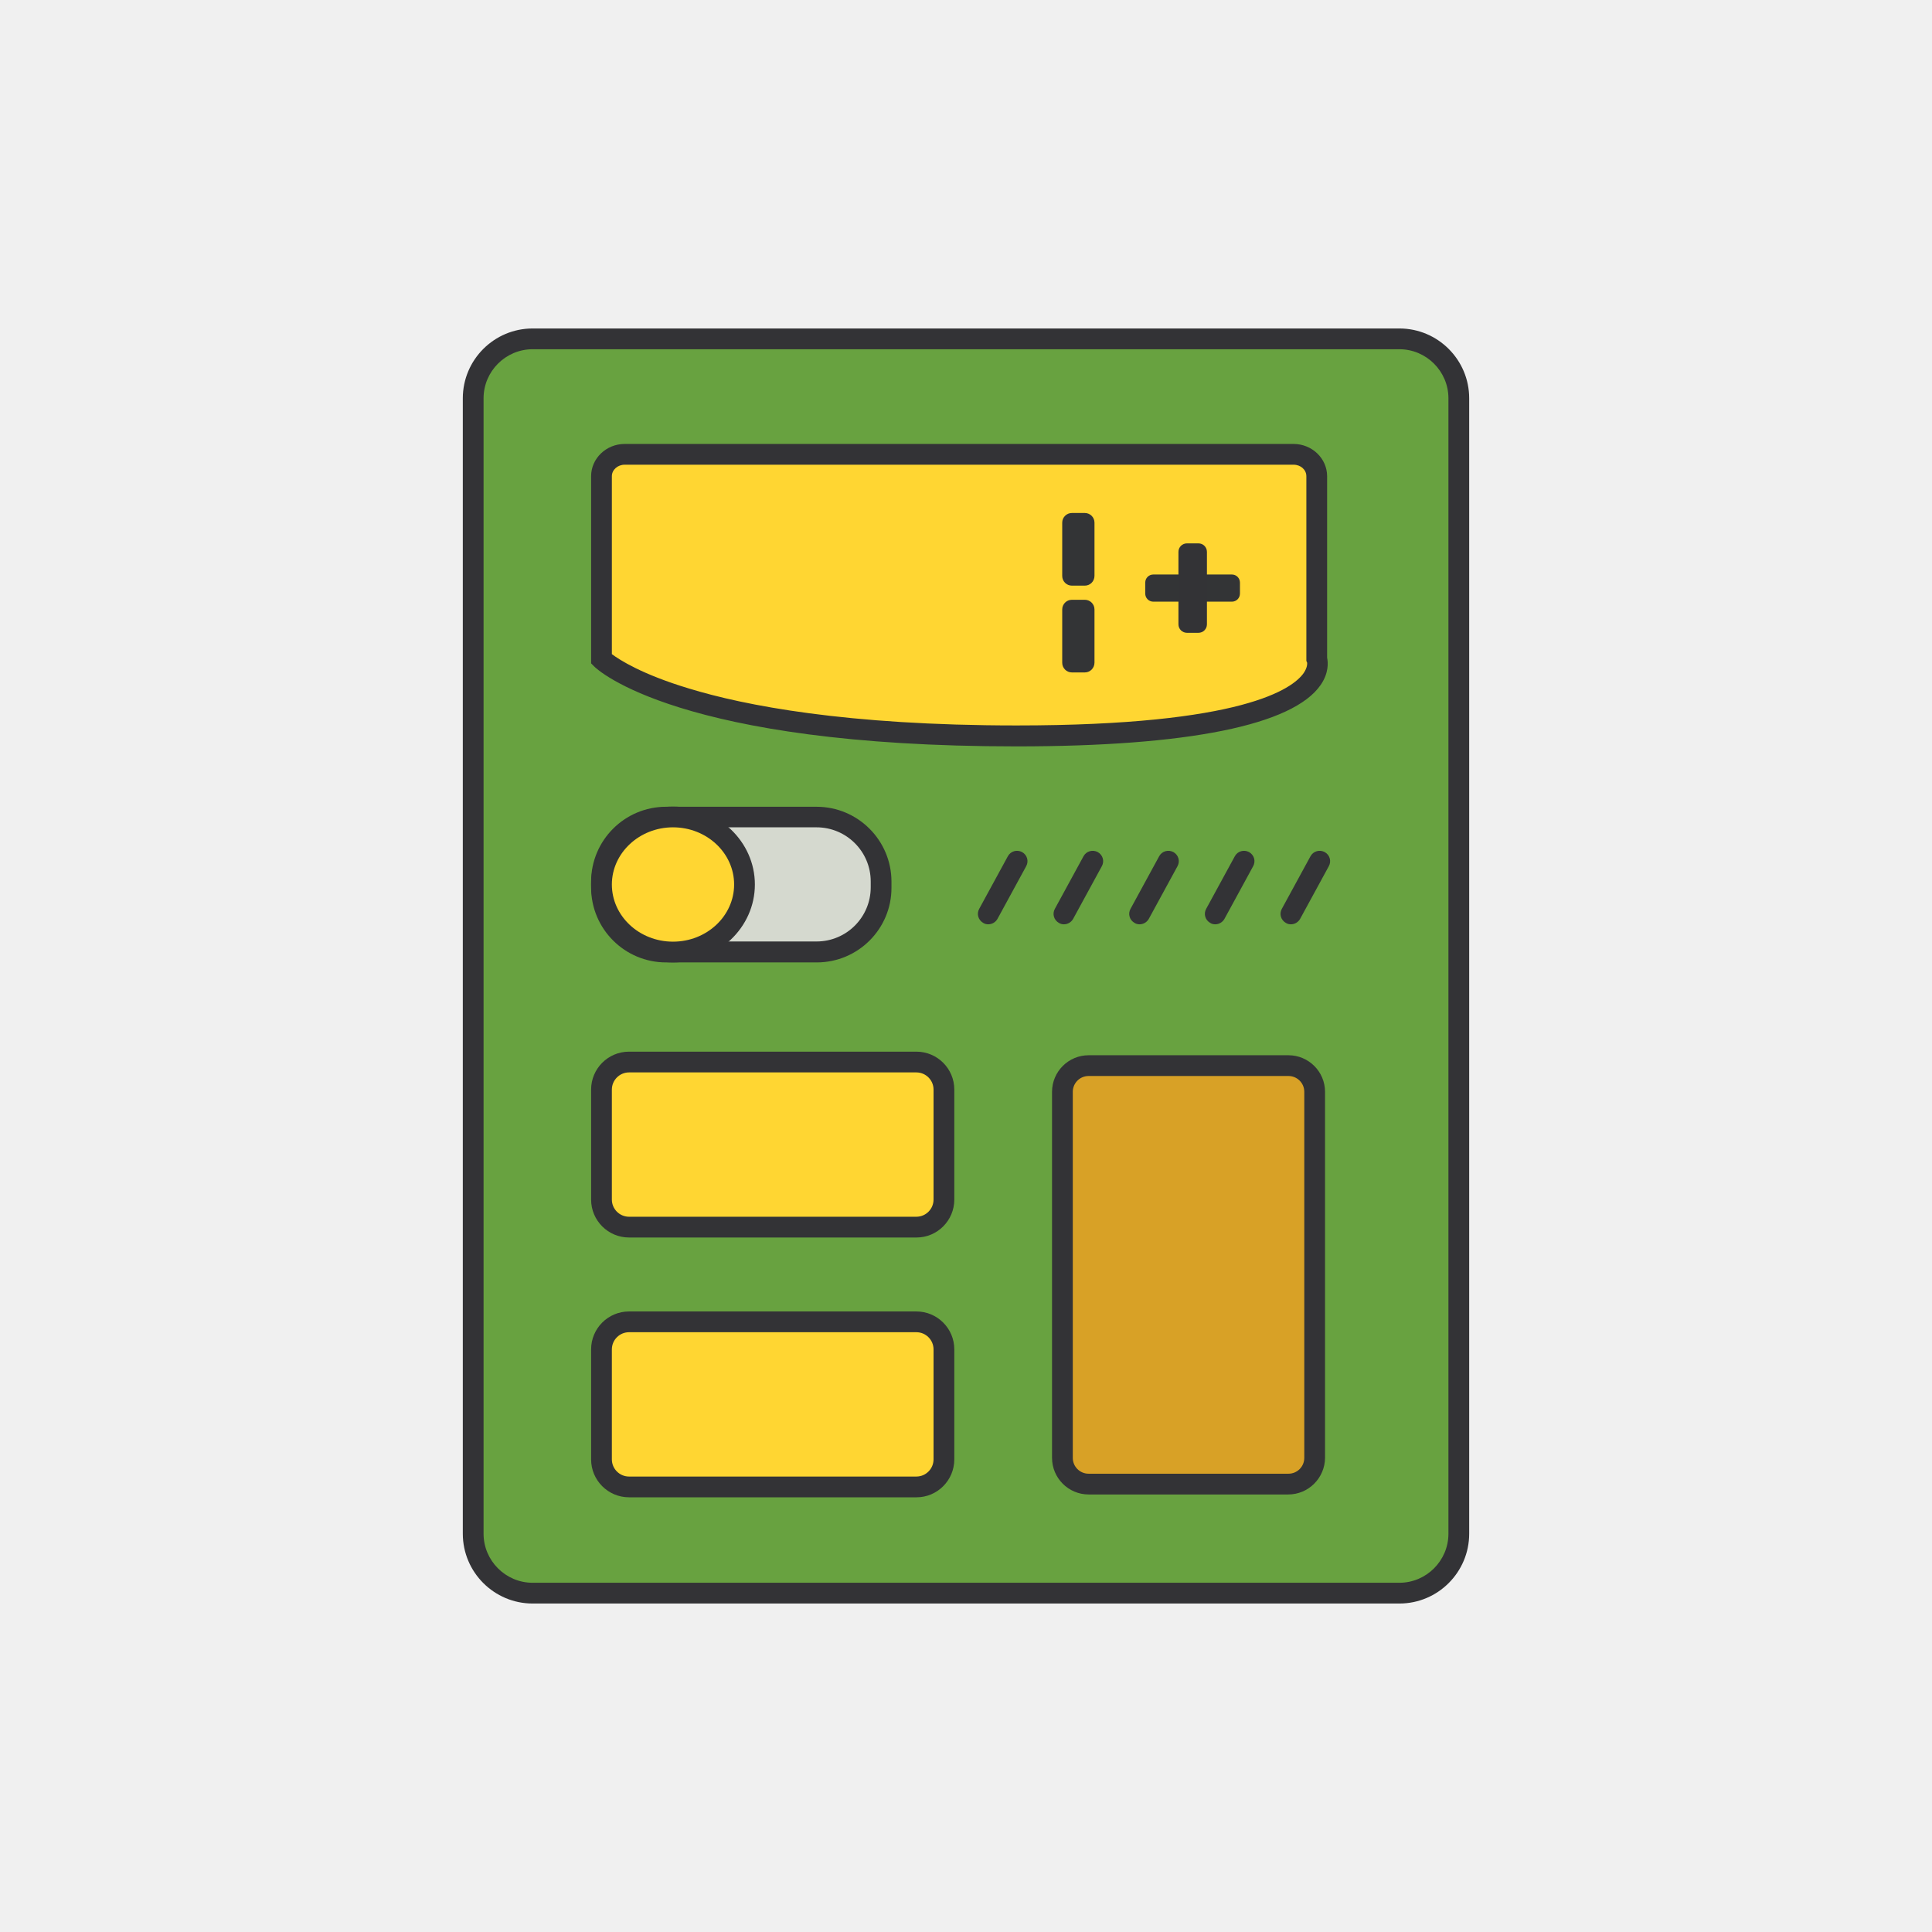
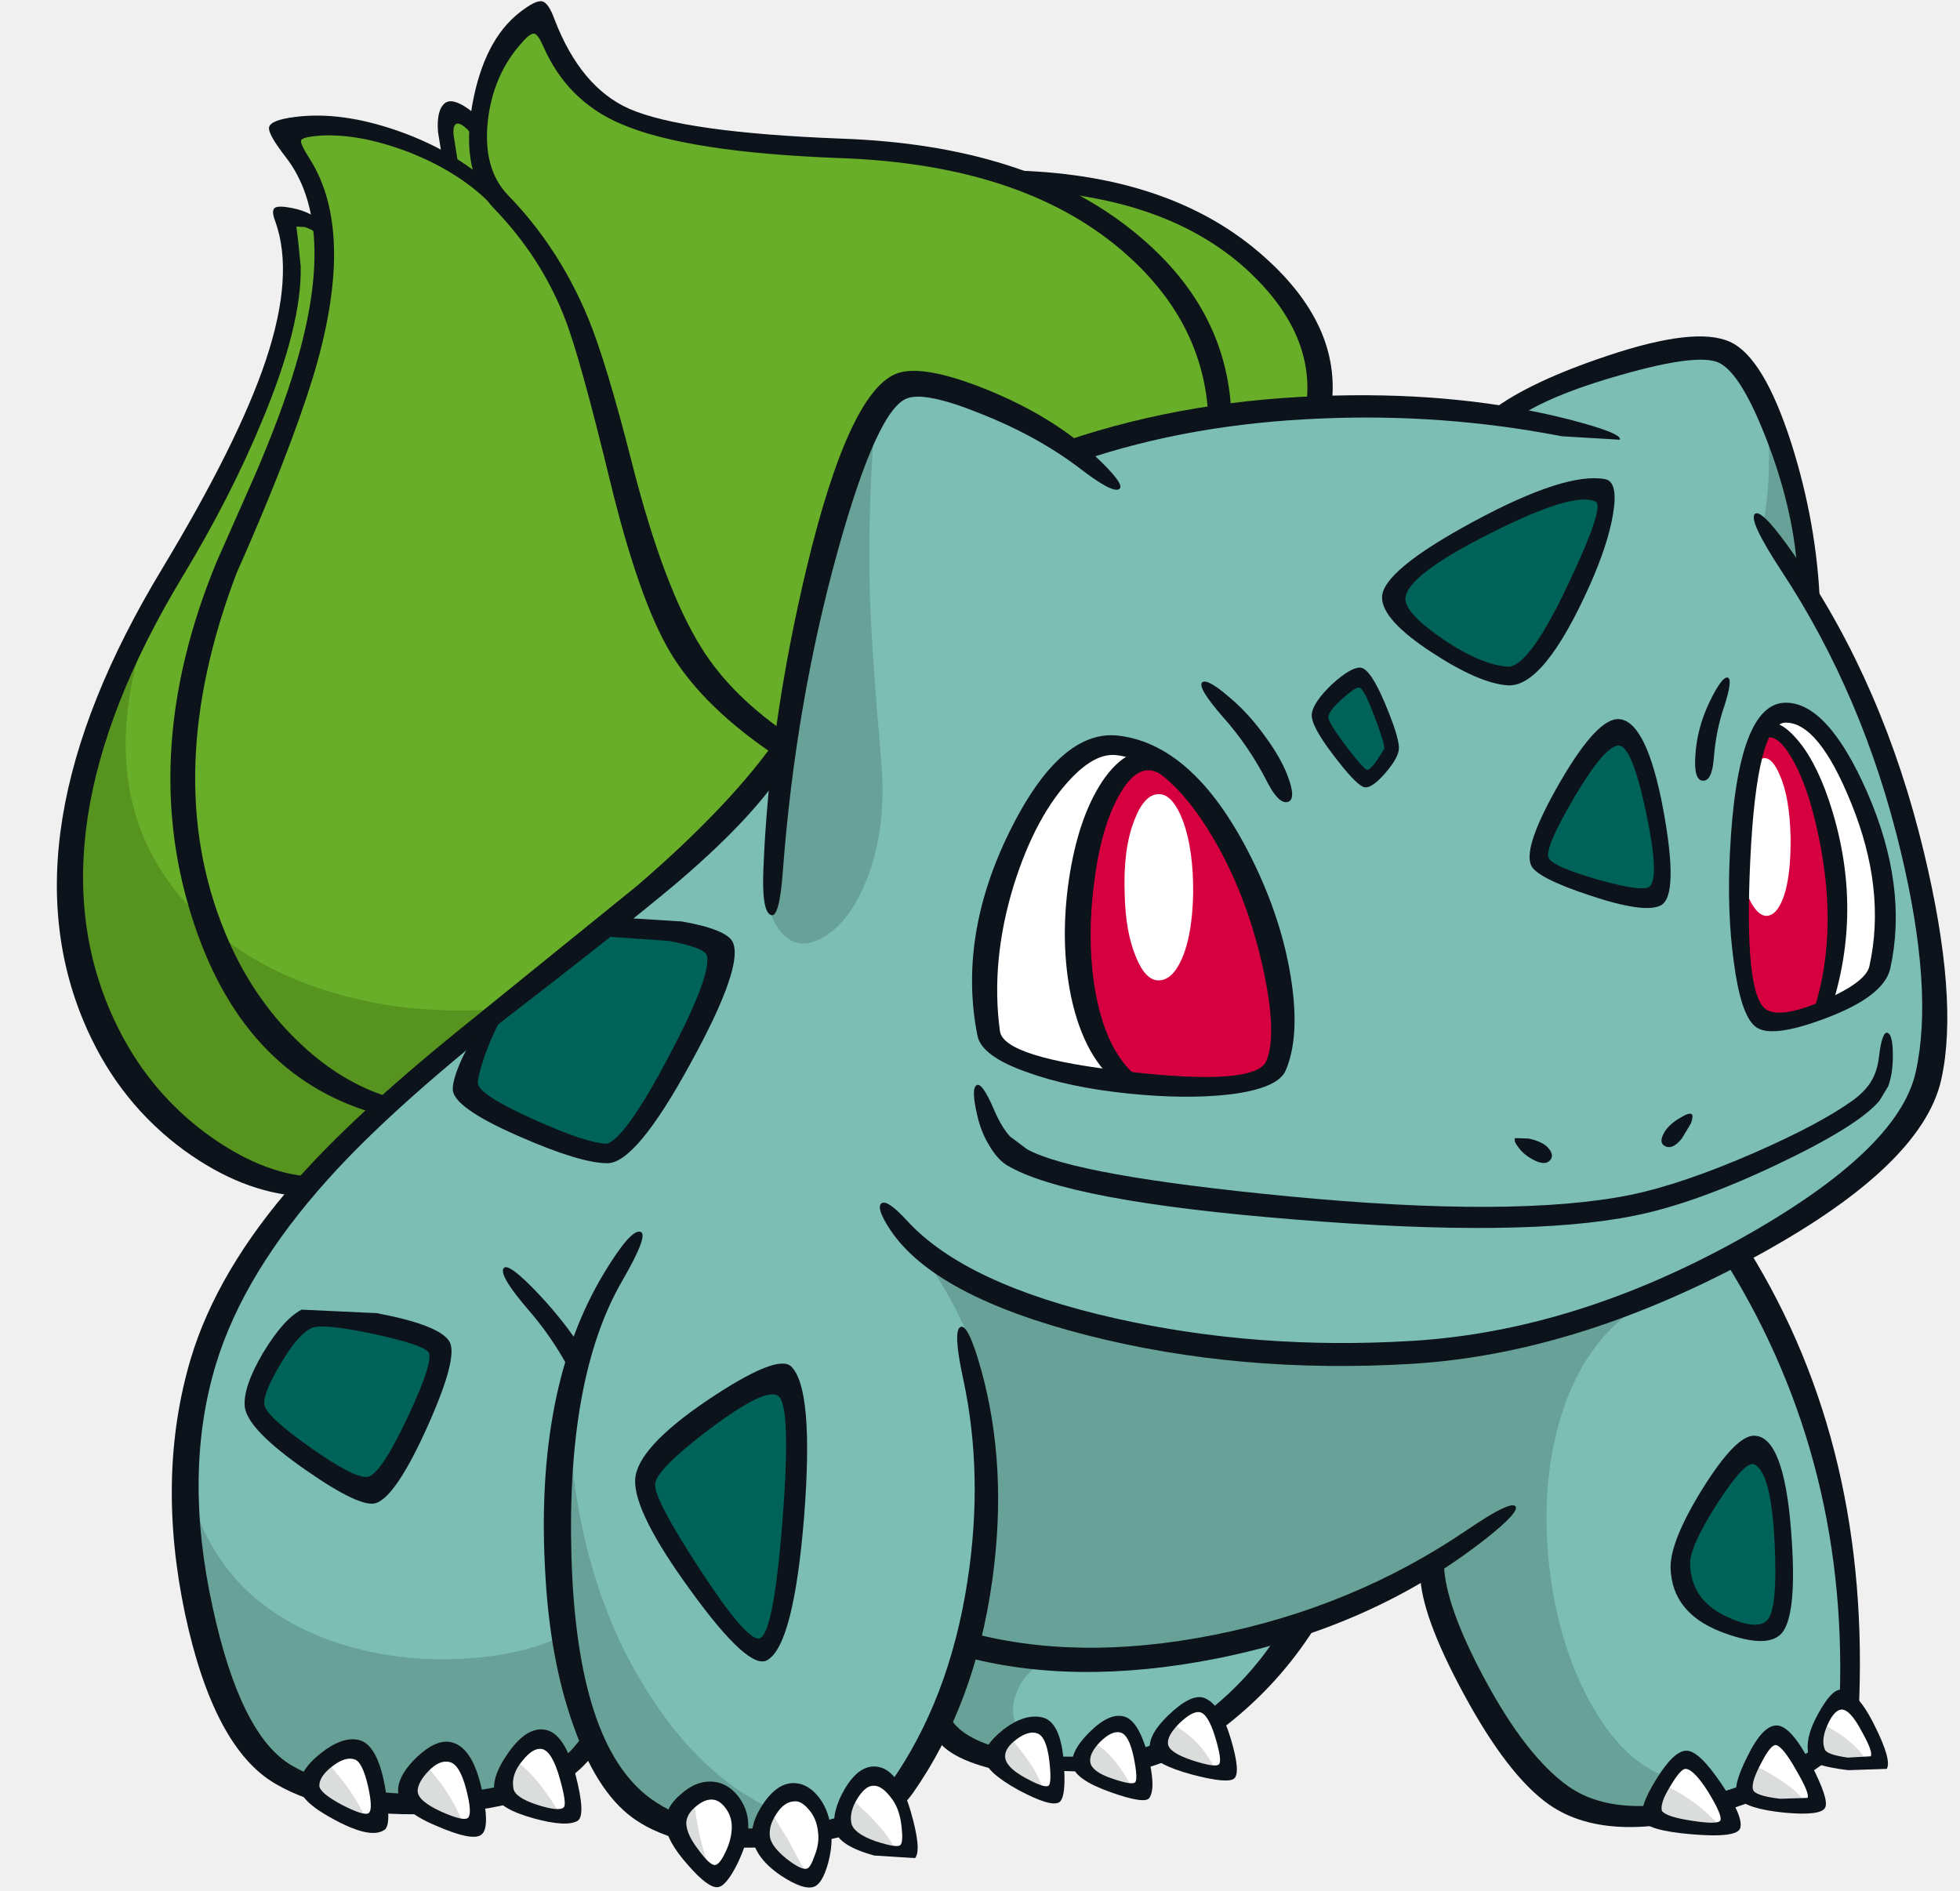
- <svg xmlns="http://www.w3.org/2000/svg" width="800px" height="800px" viewBox="0 0 1024 1024" class="icon" version="1.1">
-   <path d="M741.7 844.4H282.3c-17.4 0-31.5-14.1-31.5-31.5V211.1c0-17.4 14.1-31.5 31.5-31.5h459.4c17.4 0 31.5 14.1 31.5 31.5v601.8c0 17.4-14.1 31.5-31.5 31.5z" fill="#68A240" />
-   <path d="M741.7 849.9H282.3c-20.4 0-37-16.6-37-37V211.1c0-20.4 16.6-37 37-37h459.4c20.4 0 37 16.6 37 37v601.8c0 20.4-16.6 37-37 37zM282.3 185.1c-14.3 0-26 11.7-26 26v601.8c0 14.3 11.7 26 26 26h459.4c14.3 0 26-11.7 26-26V211.1c0-14.3-11.7-26-26-26H282.3z" fill="#333336" />
-   <path d="M697.9 349.3s15.6 40.8-159.2 40.8c-178.6 0-220-40.8-220-40.8v-96.9c0-6.4 5.5-11.6 12.3-11.6h354.5c6.8 0 12.3 5.2 12.3 11.6v96.9z" fill="#FFD632" id="amarelo" />
-   <path d="M538.7 395.6c-178.8 0-222.1-40.6-223.8-42.4l-1.6-1.6v-99.2c0-9.4 8-17.1 17.8-17.1h354.5c9.8 0 17.8 7.7 17.8 17.1v96.2c0.5 2.4 1 8-3.4 14.4-14.7 21.4-70.5 32.6-161.3 32.6z m-214.4-48.9c4 3 15.9 10.7 40.8 18.2 29.4 9 83.4 19.6 173.7 19.6 120.1 0 146.4-19.5 152.2-27.8 2.2-3.2 1.8-5.5 1.8-5.5l-0.4-0.9v-97.9c0-3.4-3-6.1-6.8-6.1H331.1c-3.7 0-6.8 2.7-6.8 6.1v94.3z" fill="#333336" />
-   <path d="M575 310.4h-6.9c-2.8 0-5.1-2.3-5.1-5.1V277c0-2.8 2.3-5.1 5.1-5.1h6.9c2.8 0 5.1 2.3 5.1 5.1v28.2c0 2.9-2.3 5.2-5.1 5.2zM575 356.4h-6.9c-2.8 0-5.1-2.3-5.1-5.1V323c0-2.8 2.3-5.1 5.1-5.1h6.9c2.8 0 5.1 2.3 5.1 5.1v28.2c0 2.9-2.3 5.2-5.1 5.2zM652.9 318.9h-41.6c-2.4 0-4.3-1.9-4.3-4.3v-5.8c0-2.4 1.9-4.3 4.3-4.3h41.6c2.4 0 4.3 1.9 4.3 4.3v5.8c0 2.4-1.9 4.3-4.3 4.3z" fill="#333436" id="number" />
-   <path d="M639.7 292.5v38.4c0 2.5-2 4.5-4.5 4.5h-6.1c-2.5 0-4.5-2-4.5-4.5v-38.4c0-2.5 2-4.5 4.5-4.5h6.1c2.5 0 4.5 2 4.5 4.5z" fill="#333336" id="number2" />
-   <path id="testUm" d="M432.9 504.6H353c-18.9 0-34.2-15.3-34.2-34.2v-3.1c0-18.9 15.3-34.2 34.2-34.2h79.8c18.9 0 34.2 15.3 34.2 34.2v3.1c0.1 18.9-15.2 34.2-34.1 34.2z" fill="#D5D9CF" />
-   <path d="M432.9 510.1H353c-21.9 0-39.7-17.8-39.7-39.7v-3.1c0-21.9 17.8-39.7 39.7-39.7h79.8c21.9 0 39.7 17.8 39.7 39.7v3.1c0.1 21.9-17.7 39.7-39.6 39.7zM353 438.5c-15.9 0-28.7 12.9-28.7 28.7v3.1c0 15.9 12.9 28.7 28.7 28.7h79.8c15.9 0 28.7-12.9 28.7-28.7v-3.1c0-15.9-12.9-28.7-28.7-28.7H353z" fill="#333336" />
-   <path d="M318.8 468.8a37.9 35.8 0 1 0 75.8 0 37.9 35.8 0 1 0-75.8 0Z" fill="#FFD632" />
-   <path d="M356.7 510.1c-23.9 0-43.4-18.5-43.4-41.3s19.5-41.3 43.4-41.3 43.4 18.5 43.4 41.3-19.5 41.3-43.4 41.3z m0-71.6c-17.8 0-32.4 13.6-32.4 30.3s14.5 30.3 32.4 30.3 32.4-13.6 32.4-30.3-14.5-30.3-32.4-30.3z" fill="#333336" />
-   <path d="M485.8 650.4H333.4c-8.1 0-14.6-6.5-14.6-14.6v-58.3c0-8.1 6.5-14.6 14.6-14.6h152.3c8.1 0 14.6 6.5 14.6 14.6v58.3c0 8.1-6.5 14.6-14.5 14.6z" fill="#FFD632" />
-   <path d="M485.8 655.9H333.4c-11.1 0-20.1-9-20.1-20.1v-58.3c0-11.1 9-20.1 20.1-20.1h152.3c11.1 0 20.1 9 20.1 20.1v58.3c0 11.1-9 20.1-20 20.1z m-152.4-87.5c-5 0-9.1 4.1-9.1 9.1v58.3c0 5 4.1 9.1 9.1 9.1h152.3c5 0 9.1-4.1 9.1-9.1v-58.3c0-5-4.1-9.1-9.1-9.1H333.4z" fill="#333336" />
-   <path d="M485.8 788.1H333.4c-8.1 0-14.6-6.5-14.6-14.6v-58.3c0-8.1 6.5-14.6 14.6-14.6h152.3c8.1 0 14.6 6.5 14.6 14.6v58.3c0 8-6.5 14.6-14.5 14.6z" fill="#FFD632" />
-   <path d="M485.8 793.6H333.4c-11.1 0-20.1-9-20.1-20.1v-58.3c0-11.1 9-20.1 20.1-20.1h152.3c11.1 0 20.1 9 20.1 20.1v58.3c0 11.1-9 20.1-20 20.1z m-152.4-87.5c-5 0-9.1 4.1-9.1 9.1v58.3c0 5 4.1 9.1 9.1 9.1h152.3c5 0 9.1-4.1 9.1-9.1v-58.3c0-5-4.1-9.1-9.1-9.1H333.4z" fill="#333336" />
-   <path d="M682.8 786.6H577c-7.7 0-13.9-6.2-13.9-13.9v-194c0-7.7 6.2-13.9 13.9-13.9h105.9c7.7 0 13.9 6.2 13.9 13.9v194c-0.1 7.7-6.3 13.9-14 13.9z" fill="#D8A126" />
-   <path d="M682.8 792.1H577c-10.7 0-19.4-8.7-19.4-19.4v-194c0-10.7 8.7-19.4 19.4-19.4h105.9c10.7 0 19.4 8.7 19.4 19.4v194c-0.1 10.7-8.8 19.4-19.5 19.4zM577 570.3c-4.7 0-8.4 3.8-8.4 8.4v194c0 4.7 3.8 8.4 8.4 8.4h105.9c4.7 0 8.4-3.8 8.4-8.4v-194c0-4.7-3.8-8.4-8.4-8.4H577z" fill="#333336" />
-   <path d="M539.1 456.5l-15.2 27.9" fill="#D8A128" />
-   <path d="M523.8 489.9c-0.9 0-1.8-0.2-2.6-0.7-2.7-1.5-3.7-4.8-2.2-7.5l15.2-27.9c1.5-2.7 4.8-3.6 7.5-2.2 2.7 1.5 3.7 4.8 2.2 7.5L528.7 487c-1 1.8-2.9 2.9-4.9 2.9z" fill="#333336" />
-   <path d="M579.1 456.5l-15.2 27.9" fill="#D8A128" />
-   <path d="M563.9 489.9c-0.9 0-1.8-0.2-2.6-0.7-2.7-1.5-3.7-4.8-2.2-7.5l15.2-27.9c1.5-2.7 4.8-3.6 7.5-2.2 2.7 1.5 3.7 4.8 2.2 7.5L568.8 487c-1 1.8-2.9 2.9-4.9 2.9z" fill="#333336" />
-   <path d="M619.2 456.5L604 484.4" fill="#D8A128" />
-   <path d="M604 489.9c-0.9 0-1.8-0.2-2.6-0.7-2.7-1.5-3.7-4.8-2.2-7.5l15.2-27.9c1.5-2.7 4.8-3.6 7.5-2.2 2.7 1.5 3.7 4.8 2.2 7.5L608.9 487c-1 1.8-2.9 2.9-4.9 2.9z" fill="#333336" />
-   <path d="M659.3 456.5l-15.2 27.9" fill="#D8A128" />
-   <path d="M644.1 489.9c-0.9 0-1.8-0.2-2.6-0.7-2.7-1.5-3.7-4.8-2.2-7.5l15.2-27.9c1.5-2.7 4.8-3.6 7.5-2.2 2.7 1.5 3.7 4.8 2.2 7.5L649 487c-1 1.8-2.9 2.9-4.9 2.9z" fill="#333336" />
-   <path d="M699.4 456.5l-15.2 27.9" fill="#D8A128" />
-   <path d="M684.2 489.9c-0.9 0-1.8-0.2-2.6-0.7-2.7-1.5-3.7-4.8-2.2-7.5l15.2-27.9c1.5-2.7 4.8-3.6 7.5-2.2 2.7 1.5 3.7 4.8 2.2 7.5L689.1 487c-1 1.8-2.9 2.9-4.9 2.9z" fill="#333336" />
+ <svg xmlns="http://www.w3.org/2000/svg" version="1.1" width="226px" height="218px" viewBox="-6.65 -0.1 226.1 218.2">
+   <g>
+     <path id="bulbo" fill="#68ae28" d="M146.15 46.8 L29.7 136.95 Q27.9 137.15 24.35 136.05 19.9 134.65 15.9 131.9 4.5 124.1 2.1 109.5 -0.25 95.5 6.4 79.45 8.6 74.15 11.8 68.5 L15.7 61.95 Q20.45 53.5 23.55 45.25 28.7 31.45 26.35 24.85 L27.95 25.05 Q29.75 25.4 30.85 26.35 30.7 24.75 30.0 22.6 28.55 18.2 25.85 15.2 L31.25 14.45 Q38.1 14.5 45.15 18.35 L44.8 15.6 Q44.6 12.8 45.35 12.5 46.5 12.05 48.65 14.7 48.7 12.5 49.6 9.7 51.35 4.2 55.5 1.4 L58.25 6.45 Q62.1 11.9 67.65 14.0 72.5 15.9 89.65 16.9 106.25 17.9 113.05 21.0 L117.85 21.4 Q123.7 22.15 128.65 24.15 144.6 30.6 146.15 46.8" />
+     <path id="bulbo" fill="#56931f" d="M5.55 119.3 Q-5.75 98.0 10.95 70.35 2.5 92.7 16.65 106.1 22.8 111.9 32.15 114.6 41.3 117.2 51.55 116.3 L28.25 137.35 Q23.15 136.9 16.9 132.4 9.75 127.15 5.55 119.3" />
+     <path fill="#7cbeb3" d="M191.85 40.2 Q196.3 42.15 199.6 53.45 202.55 63.7 201.6 67.95 207.5 74.8 213.1 94.7 219.45 117.0 215.25 127.15 213.9 130.4 207.35 136.0 200.55 141.9 193.9 145.1 L196.15 148.75 Q198.85 153.55 201.0 159.1 207.85 177.0 206.7 196.2 206.35 202.3 196.6 206.2 187.05 209.95 176.25 208.7 172.6 208.2 166.6 200.15 159.75 190.8 158.45 180.75 149.3 186.05 143.0 187.9 L141.7 190.1 Q140.0 192.8 137.7 195.1 130.45 202.5 120.55 203.35 110.7 204.2 105.25 201.8 103.55 201.05 102.45 200.05 L101.75 199.2 61.8 200.55 57.7 204.15 Q52.2 207.8 45.0 208.0 35.15 208.3 29.5 206.2 22.4 203.5 19.4 196.35 15.05 186.05 14.8 172.75 14.45 155.45 22.55 144.45 30.35 133.85 42.9 122.85 46.4 119.8 61.95 107.35 69.9 101.05 76.1 95.15 82.4 89.15 83.75 86.55 85.2 76.6 87.55 66.35 92.3 45.85 96.75 44.45 101.2 43.1 109.85 47.3 114.15 49.45 117.55 51.8 L120.95 50.6 Q125.45 49.25 130.8 48.3 147.9 45.35 167.1 47.95 170.0 44.85 179.9 41.95 189.45 39.15 191.85 40.2" />
+     <path fill="#68a198" d="M200.9 60.1 L201.9 67.95 196.75 60.3 Q197.55 56.95 197.45 51.25 L197.15 46.25 Q199.45 51.2 200.9 60.1" />
+     <path fill="#68a198" d="M86.4 68.95 Q90.45 50.35 94.35 47.45 93.4 58.25 93.7 68.8 93.9 75.0 95.0 87.7 95.65 95.25 93.45 101.1 91.5 106.2 88.35 108.05 85.25 109.85 83.25 107.25 81.1 104.4 81.8 97.45 83.2 83.6 86.4 68.95" />
+     <path fill="#68a198" d="M176.65 196.05 Q180.5 203.25 185.85 205.05 L183.95 208.85 Q176.4 210.35 170.6 204.9 163.65 198.25 158.3 180.75 149.65 186.0 139.1 188.6 128.7 191.2 114.1 191.75 111.8 192.5 110.75 194.95 109.7 197.3 110.7 199.2 L107.9 202.5 101.9 198.85 Q102.15 197.15 104.7 188.7 107.2 180.6 107.85 174.65 109.75 156.85 97.95 142.45 108.45 153.0 134.75 155.7 162.85 158.55 182.5 150.6 176.2 154.65 173.5 163.2 171.1 170.9 172.05 180.25 173.0 189.25 176.65 196.05" />
+     <path fill="#68a198" d="M14.3 167.35 Q16.45 184.9 33.5 189.9 40.05 191.8 47.3 191.3 53.9 190.85 58.15 188.7 L61.8 201.0 Q57.9 204.8 51.3 206.95 38.1 211.25 24.75 203.2 18.3 199.3 15.5 183.4 14.6 178.05 14.3 172.55 14.05 167.95 14.3 167.35" />
+     <path fill="#ffffff" d="M121.35 85.85 Q123.3 85.5 125.5 86.5 117.95 92.3 117.6 104.3 117.25 115.25 122.6 124.85 112.1 123.7 107.8 120.05 106.55 118.95 106.75 113.9 106.95 108.65 108.6 102.9 112.9 87.6 121.35 85.85" />
+     <path id="eyes" fill="#d60040" d="M138.65 104.9 Q141.0 111.2 141.55 116.25 142.15 121.65 140.35 123.45 139.15 124.65 133.9 125.1 128.55 125.5 122.6 124.85 117.25 115.25 117.6 104.3 117.95 92.3 125.5 86.5 132.95 89.95 138.65 104.9" />
+     <path id="eyes" fill="#d60040" d="M197.2 83.35 Q203.45 88.45 204.65 98.6 205.4 104.95 204.05 116.45 201.85 117.3 199.8 117.6 197.7 117.95 196.65 117.6 193.7 116.65 193.7 102.5 193.65 88.05 197.2 83.35" />
+     <path fill="#ffffff" d="M197.2 83.35 Q198.1 82.1 199.1 81.9 203.95 80.85 208.5 93.75 212.95 106.55 210.25 112.05 209.0 114.65 204.05 116.45 205.4 104.95 204.65 98.6 203.45 88.45 197.2 83.35" />
+     <path fill="#006359" d="M167.85 78.25 Q166.4 78.8 160.3 75.2 153.9 71.5 154.15 69.15 154.5 66.05 164.5 60.6 174.65 55.1 178.0 56.55 180.15 57.45 175.75 67.15 171.3 76.9 167.85 78.25" />
+     <path fill="#006359" d="M145.6 82.55 Q145.45 81.9 147.1 80.1 148.8 78.25 150.15 77.9 L151.25 79.45 Q152.65 81.8 154.05 86.05 L153.4 87.6 Q152.45 89.3 151.05 89.95 L148.65 87.65 Q146.15 84.9 145.6 82.55" />
+     <path fill="#006359" d="M184.25 93.45 Q185.8 102.3 184.5 103.35 183.35 104.3 177.5 102.6 171.6 100.9 170.8 99.3 171.05 95.6 174.6 90.05 178.25 84.5 180.5 84.5 182.7 84.5 184.25 93.45" />
+     <path fill="#006359" d="M187.25 180.4 Q187.05 177.55 190.75 172.25 194.35 167.05 195.95 167.25 198.35 167.5 199.25 177.3 200.1 187.15 197.7 187.95 195.05 188.85 191.35 186.95 187.1 184.7 187.25 180.4" />
+     <path fill="#006359" d="M28.75 152.3 L37.0 152.65 Q42.55 153.75 43.4 155.1 44.8 157.35 41.55 164.6 38.35 171.8 36.15 172.0 34.25 172.15 28.45 168.2 22.6 164.25 22.65 162.7 22.7 160.7 24.6 157.0 26.7 152.85 28.75 152.3" />
+     <path fill="#006359" d="M76.3 109.45 Q77.6 111.7 72.1 121.95 66.6 132.2 63.65 132.85 60.95 133.5 54.85 130.5 49.1 127.75 47.2 125.45 46.6 124.7 48.0 121.05 L49.5 117.5 56.2 112.2 Q63.0 106.85 63.8 106.65 L70.05 107.2 Q75.55 108.15 76.3 109.45" />
+     <path fill="#ffffff" d="M127.05 91.55 Q128.65 91.55 129.85 94.7 131.05 98.05 131.0 103.05 130.9 107.8 129.7 110.55 128.6 113.05 127.0 113.05 125.5 113.05 124.4 110.35 123.2 107.5 123.1 103.15 122.9 97.9 124.2 94.6 125.35 91.55 127.05 91.55" />
+     <path fill="#ffffff" d="M194.85 92.65 L195.85 88.15 Q196.45 87.35 197.0 87.4 197.9 87.45 198.7 89.35 199.85 91.9 199.95 96.55 200.0 100.95 199.15 103.4 198.35 105.6 197.15 105.6 196.4 105.6 195.65 104.5 194.85 103.3 194.55 101.35 193.95 97.9 194.85 92.65" />
+     <path fill="#0d131a" d="M173.55 50.25 Q159.85 47.6 145.8 48.2 130.7 48.8 118.05 53.1 117.6 53.25 116.8 52.1 115.95 50.95 116.4 50.75 130.75 45.9 147.5 45.55 162.2 45.2 174.35 48.3 180.55 49.9 180.25 50.65 L173.55 50.25" />
+     <path fill="#0d131a" d="M200.55 64.2 Q210.7 78.9 215.35 98.3 219.4 115.2 217.35 124.45 215.1 134.7 194.95 145.45 174.95 156.15 156.3 157.3 136.35 158.5 118.75 154.0 101.15 149.5 96.05 141.85 94.4 139.35 95.0 138.8 95.65 138.25 97.95 140.75 104.7 148.15 122.0 152.05 138.45 155.75 156.35 154.65 175.05 153.5 194.1 142.9 212.4 132.7 214.4 123.6 216.5 114.15 212.65 98.1 208.35 80.15 198.9 65.8 195.0 59.85 195.85 59.2 196.65 58.55 200.55 64.2" />
+     <path fill="#0d131a" d="M84.7 87.1 Q81.4 93.3 71.35 101.85 65.35 106.9 51.15 117.85 38.2 128.15 31.15 136.0 21.45 146.8 18.25 157.25 14.4 169.8 17.85 185.45 21.05 200.2 26.95 203.65 33.3 207.35 44.05 206.9 55.15 206.45 59.4 201.7 65.95 194.35 64.5 177.9 63.0 161.1 54.3 151.1 50.9 147.15 51.4 146.3 51.9 145.45 55.65 149.45 66.6 161.2 67.85 178.2 69.0 194.35 61.1 203.2 56.35 208.55 44.0 209.2 32.05 209.85 25.05 205.75 17.95 201.6 14.65 186.15 11.3 170.25 15.3 156.75 18.35 146.55 27.35 136.3 33.9 128.8 46.3 118.75 L66.8 102.15 Q77.9 92.6 83.35 84.6 83.6 84.25 84.25 85.45 84.95 86.7 84.7 87.1" />
+     <path fill="#0d131a" d="M96.95 42.95 Q100.05 41.95 107.4 44.95 114.8 48.0 119.55 52.4 123.3 55.9 122.45 56.35 121.65 56.85 117.85 53.9 112.95 50.2 106.5 47.65 100.2 45.1 98.05 45.85 94.55 47.0 89.95 63.6 85.1 81.15 83.65 100.4 83.25 105.95 82.25 105.5 81.2 105.05 81.4 100.25 82.05 83.6 86.4 65.4 91.35 44.8 96.95 42.95" />
+     <path fill="#0d131a" d="M165.5 47.25 Q169.85 43.95 178.85 40.95 189.0 37.55 192.95 39.35 196.85 41.1 200.05 51.1 203.0 60.4 203.35 69.8 203.35 70.25 202.1 68.85 200.8 67.45 200.8 66.95 200.5 59.35 197.3 50.95 194.25 42.95 191.65 41.75 189.2 40.65 180.45 43.15 171.6 45.65 167.85 48.5 167.5 48.8 166.3 48.2 165.15 47.55 165.5 47.25" />
+     <path fill="#0d131a" d="M167.35 76.85 Q169.8 76.8 174.2 67.5 178.55 58.35 177.45 57.8 175.0 56.55 165.3 61.45 155.55 66.35 155.5 69.0 155.45 70.65 159.8 73.65 164.25 76.65 167.35 76.85 M163.35 60.1 Q174.0 54.35 178.55 55.2 180.1 55.5 179.45 59.3 178.85 62.8 176.75 67.5 171.5 79.2 167.35 79.0 164.05 78.8 158.55 75.2 152.8 71.45 152.8 68.85 152.8 65.8 163.35 60.1" />
+     <path fill="#0d131a" d="M153.05 86.35 Q153.2 85.95 151.95 82.65 150.7 79.3 150.15 79.25 149.7 79.2 148.15 80.6 146.6 82.0 146.6 82.7 146.65 83.35 148.7 86.1 150.75 88.75 151.1 88.75 151.4 88.75 152.15 87.75 L153.05 86.35 M153.15 81.1 Q154.7 84.8 154.75 86.15 154.8 87.25 153.15 89.15 151.45 91.1 150.6 90.7 149.6 90.25 147.15 87.0 144.5 83.55 144.7 82.25 144.9 80.9 147.05 78.85 149.2 76.9 150.3 76.95 151.45 77.05 153.15 81.1" />
+     <path fill="#0d131a" d="M180.15 85.95 Q178.6 85.85 175.05 91.8 171.6 97.7 172.0 98.85 172.4 99.9 177.65 101.4 182.95 102.9 183.7 102.2 184.85 101.1 183.25 93.55 181.65 86.05 180.15 85.95 M173.35 90.15 Q177.7 82.65 180.2 82.9 183.35 83.2 185.25 93.3 187.1 103.35 184.95 104.4 183.1 105.35 176.8 103.25 170.6 101.2 170.0 99.75 169.05 97.6 173.35 90.15" />
+     <path fill="#0d131a" d="M109.8 95.9 Q115.65 84.05 122.35 84.8 131.8 85.9 138.6 100.75 141.45 107.05 142.35 113.2 143.3 119.6 141.7 123.4 140.85 125.5 135.3 126.2 130.2 126.8 123.45 126.1 116.65 125.4 111.85 123.65 106.55 121.8 106.1 119.4 103.85 108.0 109.8 95.9 M133.3 96.6 Q128.05 87.7 122.1 87.05 119.75 86.8 117.0 89.65 112.85 93.95 110.3 102.05 107.6 110.85 108.7 118.9 109.1 122.0 123.65 123.6 138.2 125.25 139.45 122.35 140.75 119.2 139.0 111.35 137.15 103.15 133.3 96.6" />
+     <path fill="#0d131a" d="M206.95 92.6 Q203.2 83.3 199.4 83.3 196.05 83.3 195.3 99.15 194.55 114.9 197.2 116.45 198.95 117.45 203.8 115.35 208.65 113.25 209.05 111.4 211.0 102.55 206.95 92.6 M192.95 98.3 Q193.8 81.0 199.4 81.0 204.25 81.0 208.8 91.35 213.55 102.25 211.45 111.7 210.7 114.9 204.05 117.4 197.6 119.85 195.85 118.35 194.2 117.0 193.4 110.95 192.6 105.15 192.95 98.3" />
+     <path fill="#0d131a" d="M63.25 105.7 L72.0 106.25 Q77.1 107.15 77.85 108.6 79.2 111.35 72.95 122.7 66.7 134.15 63.4 134.15 60.25 134.15 53.1 131.0 45.55 127.7 45.55 125.6 45.55 124.4 46.65 122.0 L49.05 117.3 Q49.3 116.9 50.4 116.8 51.55 116.75 51.3 117.15 49.95 119.65 49.15 122.0 48.45 124.05 48.45 124.95 48.65 126.3 54.9 129.1 61.0 131.85 63.35 131.9 65.55 131.2 70.55 121.7 75.55 112.2 74.85 110.1 74.45 109.25 70.55 108.5 L62.8 107.95 Q62.3 108.0 62.55 106.85 62.8 105.75 63.25 105.7" />
+     <path fill="#0d131a" d="M29.2 153.2 Q27.65 153.95 25.65 157.35 23.65 160.7 23.8 162.0 24.0 163.35 29.1 166.95 34.2 170.55 35.7 170.35 37.2 170.15 40.35 163.45 43.5 156.75 42.7 155.9 41.8 155.0 36.15 153.8 30.4 152.6 29.2 153.2 M23.65 156.05 Q26.0 152.15 28.1 151.05 L36.75 151.45 Q43.95 152.8 45.15 154.7 46.25 156.45 42.65 164.5 39.05 172.5 36.75 173.35 35.0 174.05 28.5 169.5 21.9 164.9 21.55 162.3 21.3 160.05 23.65 156.05" />
+     <path fill="#0d131a" d="M188.35 180.3 L188.35 180.35 Q188.45 184.5 192.4 186.4 195.95 188.1 197.2 186.95 198.5 185.75 198.1 177.85 197.7 169.8 195.75 168.9 194.7 168.45 191.5 173.4 188.35 178.35 188.35 180.3 M189.8 171.7 Q193.65 165.55 195.75 165.6 199.15 165.65 200.0 176.45 200.85 187.05 198.6 188.7 196.75 190.1 191.85 188.2 186.25 186.0 186.1 180.85 186.05 177.75 189.8 171.7" />
+     <path fill="#0d131a" d="M211.75 122.1 Q211.7 124.05 211.2 125.3 L210.2 126.95 Q207.75 129.85 198.5 134.25 188.95 138.8 181.95 140.2 169.2 142.8 142.8 140.65 116.4 138.55 109.45 134.35 108.3 133.6 107.35 131.9 106.5 130.45 106.1 128.7 105.35 125.55 106.0 125.15 106.65 124.75 108.05 128.05 108.9 130.0 109.85 131.05 L111.85 132.55 Q117.45 135.6 141.8 137.95 168.15 140.5 181.5 137.8 187.5 136.55 195.75 132.95 203.4 129.6 207.2 126.85 208.6 125.8 209.25 124.7 209.95 123.55 210.15 121.9 210.5 118.9 211.15 119.1 211.8 119.35 211.75 122.1" />
+     <path fill="#0d131a" d="M135.95 81.05 Q137.7 82.65 139.35 84.95 141.1 87.35 141.85 89.3 142.95 92.1 141.95 92.45 140.9 92.75 139.6 90.25 137.45 86.0 134.35 82.55 131.45 79.2 132.05 78.65 132.7 78.1 135.95 81.05" />
+     <path fill="#0d131a" d="M192.3 81.4 Q191.35 84.15 191.1 87.3 190.9 90.05 189.85 90.0 188.8 90.0 188.95 87.3 189.1 84.0 190.65 80.8 192.05 77.95 192.7 78.1 193.3 78.3 192.3 81.4" />
+     <path fill="#0d131a" d="M170.35 133.8 Q169.25 133.25 168.6 132.4 167.95 131.6 168.15 131.25 L169.7 131.3 Q171.15 131.6 171.85 132.25 172.75 133.15 172.2 133.8 171.65 134.45 170.35 133.8" />
+     <path fill="#0d131a" d="M187.4 131.3 Q186.35 132.6 185.5 132.2 184.65 131.8 185.4 130.55 185.95 129.65 187.15 128.95 188.25 128.25 188.55 128.5 188.75 128.7 188.45 129.55 L187.4 131.3" />
+     <path fill="#0d131a" d="M127.3 86.75 Q127.75 86.9 127.7 88.2 127.65 89.5 127.25 89.25 124.7 87.65 122.45 91.7 120.35 95.4 119.55 101.95 118.7 108.7 119.75 114.55 121.0 121.2 124.4 124.05 124.8 124.35 123.9 124.95 123.0 125.5 122.6 125.2 118.5 122.15 116.95 115.1 115.6 108.75 116.65 101.5 117.7 94.35 120.5 90.1 123.55 85.55 127.3 86.75" />
+     <path fill="#0d131a" d="M196.35 83.75 Q198.1 82.4 200.4 84.9 202.7 87.35 204.35 92.2 208.45 104.35 204.7 116.1 204.55 116.55 203.55 116.75 202.55 116.9 202.65 116.45 205.7 106.95 202.85 94.9 201.7 90.05 200.0 87.25 198.3 84.4 196.9 85.15 196.5 85.4 196.25 84.7 196.0 84.05 196.35 83.75" />
+     <path fill="#0d131a" d="M192.65 145.85 Q192.4 145.45 193.7 144.65 194.95 143.8 195.15 144.2 209.35 167.15 207.8 197.75 207.65 200.6 203.45 203.65 199.45 206.55 193.55 208.5 179.25 213.2 172.05 208.15 167.3 204.8 162.2 195.35 157.3 186.3 157.2 181.6 157.2 181.15 158.6 180.6 L159.95 180.45 Q160.05 185.1 164.6 193.6 169.45 202.65 174.35 206.1 180.6 210.45 193.2 206.35 198.3 204.7 201.8 202.25 205.45 199.75 205.55 197.65 207.0 169.05 192.65 145.85" />
+     <path fill="#0d131a" d="M164.7 177.55 Q151.75 187.7 133.8 191.3 117.15 194.6 104.05 190.95 103.6 190.8 103.9 189.4 104.15 188.05 104.6 188.15 117.45 191.75 133.35 188.6 149.5 185.4 162.65 176.45 167.65 173.05 168.2 173.75 168.7 174.4 164.7 177.55" />
+     <path fill="#0d131a" d="M141.35 187.65 Q141.6 187.25 143.65 186.95 L145.45 187.1 Q141.55 193.5 135.8 198.25 129.2 203.7 122.85 204.5 L107.85 204.05 Q101.95 202.6 100.9 199.65 100.75 199.2 101.65 198.15 102.5 197.05 102.65 197.5 103.65 200.3 108.8 201.7 114.4 203.25 122.55 202.25 127.3 201.65 132.6 197.5 137.85 193.4 141.35 187.65" />
+     <path fill="#0d131a" d="M25.0 23.9 Q25.4 23.6 26.95 23.9 29.35 24.35 31.15 26.05 31.55 26.35 31.2 27.0 30.9 27.6 30.5 27.3 29.45 26.4 28.45 26.1 L27.5 26.05 27.7 27.65 28.0 30.65 Q28.15 37.45 23.55 48.45 19.95 57.2 14.3 66.55 -3.5 96.1 6.45 117.55 10.2 125.65 17.2 130.8 23.4 135.3 29.1 135.7 29.55 135.75 28.95 136.85 28.4 138.0 27.9 137.95 21.25 137.5 14.6 132.7 7.2 127.3 3.35 118.7 -6.65 96.4 12.0 65.55 20.8 50.95 23.95 41.55 27.3 31.6 25.05 25.4 24.6 24.25 25.0 23.9" />
+     <path fill="#0d131a" d="M50.9 22.15 Q51.25 22.5 50.9 23.25 50.55 24.05 50.2 23.7 46.45 19.8 40.45 17.45 34.8 15.3 30.3 15.55 28.2 15.7 28.05 16.1 27.9 16.45 29.05 18.25 34.5 26.85 29.35 43.65 26.55 52.65 20.6 66.05 11.8 89.2 19.2 107.35 22.25 114.85 27.65 120.05 32.65 124.9 38.45 126.6 38.85 126.7 37.85 127.6 36.85 128.45 36.4 128.35 21.05 123.85 15.35 105.45 9.4 86.4 18.25 64.85 L22.65 54.9 Q25.8 47.6 27.4 42.15 32.3 25.75 26.25 18.0 24.2 15.35 24.35 14.6 24.5 13.75 27.35 13.4 32.7 12.7 39.35 15.05 46.4 17.55 50.9 22.15" />
+     <path fill="#0d131a" d="M47.4 12.5 L49.25 14.0 Q49.55 14.35 49.1 15.45 48.65 16.5 48.35 16.15 L47.3 14.9 Q46.4 14.0 45.95 14.2 45.55 14.4 45.65 15.5 L46.1 18.35 Q46.2 18.75 45.3 18.75 44.4 18.7 44.35 18.25 L43.85 15.15 Q43.65 12.6 44.65 11.8 45.5 11.15 47.4 12.5" />
+     <path fill="#0d131a" d="M124.1 26.6 Q134.85 35.25 135.4 47.5 135.45 48.0 134.1 48.25 132.75 48.55 132.75 48.05 132.25 36.85 122.65 28.7 111.1 18.9 90.35 18.15 72.6 17.5 64.95 14.2 58.75 11.55 56.0 5.25 55.4 3.9 55.0 3.8 54.55 3.65 53.55 4.8 50.2 8.5 49.6 13.85 49.0 19.35 51.9 22.4 57.75 28.4 61.15 36.55 63.25 41.6 66.25 53.4 69.9 67.75 74.3 74.75 77.85 80.4 84.7 84.95 85.0 85.1 84.3 86.4 83.65 87.65 83.25 87.4 74.45 81.6 70.6 75.1 67.05 69.1 63.75 55.6 60.2 40.95 58.45 36.55 55.75 29.6 50.3 23.95 46.4 19.9 47.8 12.0 49.15 4.55 53.25 1.35 55.1 -0.1 55.85 0.05 56.6 0.2 57.3 2.15 60.3 9.95 65.9 12.45 72.2 15.2 90.4 15.9 111.8 16.65 124.1 26.6" />
+     <path fill="#0d131a" d="M138.7 29.1 Q148.25 37.3 146.95 46.85 146.9 47.3 145.45 47.25 144.0 47.2 144.05 46.75 145.15 38.55 137.55 31.35 128.8 23.1 113.2 21.95 112.7 21.9 110.3 20.75 107.85 19.55 108.3 19.55 127.6 19.55 138.7 29.1" />
+     <path fill="#7cbeb3" d="M59.75 157.95 Q62.45 147.4 67.3 142.15 L104.35 152.95 Q109.2 171.45 105.3 188.2 102.95 198.15 97.95 205.95 95.25 210.2 86.95 211.55 78.2 213.0 70.1 209.8 64.2 207.5 60.85 198.55 57.75 190.4 57.5 179.0 57.25 167.85 59.75 157.95" />
+     <path fill="#006359" d="M67.7 171.7 Q68.0 168.65 75.05 163.45 82.1 158.25 84.0 159.7 85.95 161.15 84.75 175.5 83.55 189.85 81.1 190.05 79.65 190.15 73.6 182.05 67.5 173.85 67.7 171.7" />
+     <path fill="#68a198" d="M58.8 160.05 Q59.05 181.5 68.45 195.8 77.45 209.65 90.95 211.05 85.45 212.45 79.05 211.95 66.25 210.95 61.8 201.35 57.35 191.8 57.65 174.95 L58.8 160.05" />
+     <path fill="#0d131a" d="M65.15 147.65 Q58.65 158.8 59.25 179.6 59.9 201.25 68.35 207.45 74.1 211.65 83.75 210.8 93.05 209.95 96.05 205.7 102.85 196.05 104.95 182.4 106.85 170.1 104.45 159.0 103.25 153.45 104.15 153.05 105.05 152.65 106.55 158.05 109.65 169.3 107.8 182.4 105.8 196.65 98.65 206.85 94.95 212.1 83.35 213.0 72.0 213.85 66.25 209.65 62.1 206.6 59.4 198.85 56.8 191.45 56.25 181.85 54.9 160.05 63.15 146.6 66.05 141.85 67.15 142.05 68.3 142.2 65.15 147.65" />
+     <path fill="#0d131a" d="M68.9 171.2 Q68.8 172.95 74.05 181.0 79.4 189.2 80.9 189.0 82.55 188.75 83.6 175.45 84.65 162.1 83.1 161.0 81.65 160.0 75.3 164.75 69.0 169.5 68.9 171.2 M66.6 170.7 Q66.75 167.05 74.95 161.5 83.0 156.1 84.6 157.6 87.25 160.15 86.1 174.95 84.9 189.75 81.85 191.5 79.75 192.75 73.1 183.6 66.45 174.5 66.6 170.7" />
+     <path fill="#ffffff" d="M28.9 206.05 Q28.65 205.3 30.8 203.5 33.0 201.7 34.1 201.85 36.1 202.1 36.85 206.2 37.55 210.0 36.95 210.55 36.25 211.2 33.05 209.75 29.6 208.2 28.9 206.05" />
+     <path fill="#ffffff" d="M43.8 209.8 Q40.3 208.2 40.3 206.6 40.3 205.2 42.35 203.2 44.35 201.2 45.4 201.7 47.05 202.5 48.1 206.4 49.1 210.15 48.2 210.75 47.25 211.4 43.8 209.8" />
+     <path fill="#ffffff" d="M51.65 206.75 Q51.3 204.15 53.55 201.95 L55.9 200.25 Q57.75 201.05 58.8 205.05 59.75 208.65 59.25 209.25 L55.3 209.15 Q51.8 208.3 51.65 206.75" />
+     <path fill="#ffffff" d="M71.3 210.95 Q71.2 209.65 72.2 208.15 73.4 206.35 75.25 206.4 77.1 206.45 78.1 207.8 78.9 209.05 78.8 210.85 78.7 212.5 77.65 214.55 76.65 216.6 76.05 216.6 75.4 216.6 73.45 214.45 71.4 212.2 71.3 210.95" />
+     <path fill="#ffffff" d="M81.25 212.05 Q81.1 209.6 82.6 208.0 83.8 206.65 85.0 206.65 85.9 206.65 87.1 208.0 88.3 209.4 88.6 210.8 88.8 211.7 88.15 213.9 87.5 216.25 86.6 216.7 85.7 217.2 83.6 215.6 81.35 213.95 81.25 212.05" />
+     <path fill="#ffffff" d="M91.1 211.75 Q89.7 210.25 91.35 207.2 93.0 204.15 94.6 204.6 96.1 205.1 97.5 208.8 98.8 212.35 98.15 213.35 97.55 214.25 95.05 213.75 92.5 213.2 91.1 211.75" />
+     <path fill="#ffffff" d="M108.1 202.65 Q107.9 201.6 110.05 200.05 112.15 198.55 113.1 198.95 114.75 199.7 115.25 203.15 115.75 206.5 114.85 206.9 113.95 207.3 111.3 205.95 108.45 204.45 108.1 202.65" />
+     <path fill="#ffffff" d="M121.65 206.05 Q118.6 205.0 118.1 203.65 117.65 202.5 119.65 200.35 121.65 198.25 122.55 198.65 124.3 199.4 125.0 202.5 125.6 205.2 125.1 206.2 L121.65 206.05" />
+     <path fill="#ffffff" d="M127.1 201.9 Q126.5 200.7 128.8 198.45 131.05 196.25 132.05 196.65 133.2 197.15 134.3 200.3 135.35 203.4 134.85 204.1 L131.05 204.0 Q127.75 203.2 127.1 201.9" />
+     <path fill="#ffffff" d="M183.8 209.6 Q183.1 208.9 184.9 206.0 186.7 203.05 187.95 203.1 189.6 203.2 191.65 206.7 193.6 210.0 193.15 210.6 192.6 211.3 188.9 211.05 185.05 210.8 183.8 209.6" />
+     <path fill="#ffffff" d="M194.7 206.85 Q194.0 206.1 195.6 203.1 197.15 200.1 198.3 200.2 199.4 200.3 201.4 203.7 203.3 207.05 202.95 207.8 202.5 208.55 199.3 208.35 195.9 208.15 194.7 206.85" />
+     <path fill="#ffffff" d="M203.05 202.25 Q202.25 201.25 203.55 198.45 204.8 195.75 205.55 195.85 206.85 196.0 208.75 199.15 210.6 202.25 210.15 203.05 209.8 203.9 207.0 203.7 204.05 203.5 203.05 202.25" />
+     <path fill="#dbdcdc" d="M31.05 203.2 L33.25 205.95 Q35.45 209.0 35.7 210.7 L32.2 208.9 Q28.75 206.95 28.95 206.1 29.15 205.25 30.15 204.15 L31.05 203.2" />
+     <path fill="#dbdcdc" d="M42.3 203.4 L44.2 205.75 Q46.2 208.55 46.85 210.8 40.7 208.65 40.55 206.55 40.45 205.25 41.35 204.2 L42.3 203.4" />
+     <path fill="#dbdcdc" d="M58.0 209.6 Q54.8 208.9 53.4 208.2 51.8 207.45 51.6 206.35 51.4 205.4 52.0 204.15 L52.65 203.1 Q54.0 203.75 55.95 206.3 57.6 208.5 58.0 209.6" />
+     <path fill="#dbdcdc" d="M73.3 207.45 L73.8 210.5 Q74.45 213.95 75.4 215.9 L73.5 214.25 Q71.65 212.2 71.75 210.05 71.85 208.55 72.5 207.85 73.0 207.3 73.3 207.45" />
+     <path fill="#dbdcdc" d="M82.3 209.05 L84.2 212.15 86.7 216.75 Q85.3 216.3 83.9 215.45 81.1 213.75 81.3 211.8 81.5 209.9 81.9 209.3 L82.3 209.05" />
+     <path fill="#dbdcdc" d="M91.35 207.25 L93.7 209.5 Q96.2 212.05 96.75 213.75 L93.65 212.75 Q90.55 211.55 90.65 210.4 L91.05 208.15 91.35 207.25" />
+     <path fill="#dbdcdc" d="M109.75 200.4 Q110.2 200.7 111.65 202.65 113.45 205.1 113.65 206.6 L110.05 204.9 Q108.65 204.05 108.6 202.75 108.55 201.8 109.15 201.0 L109.75 200.4" />
+     <path fill="#dbdcdc" d="M119.1 200.7 L120.75 201.85 Q122.65 203.6 124.05 206.45 L121.35 205.7 Q118.6 204.7 118.3 203.4 118.0 202.1 118.5 201.3 L119.1 200.7" />
+     <path fill="#dbdcdc" d="M128.5 198.7 L130.55 200.2 Q132.75 202.15 133.55 204.25 L130.7 203.85 Q127.7 203.1 127.15 201.6 126.85 200.9 127.4 199.85 127.9 198.85 128.5 198.7" />
+     <path fill="#dbdcdc" d="M185.1 205.75 Q189.3 207.75 191.85 210.75 L188.1 210.8 Q184.35 210.6 184.2 209.3 184.05 208.0 184.55 206.75 L185.1 205.75" />
+     <path fill="#dbdcdc" d="M195.55 203.6 Q196.4 203.85 198.4 205.1 201.1 206.75 201.75 208.25 L198.25 208.1 Q194.7 207.7 194.65 206.55 194.55 205.45 195.05 204.4 L195.55 203.6" />
+     <path fill="#dbdcdc" d="M203.45 198.7 L205.65 200.05 Q208.1 201.75 209.05 203.65 L206.45 203.45 Q203.75 203.05 203.1 202.1 202.45 201.15 202.9 199.8 L203.45 198.7" />
+     <path fill="#0d131a" d="M182.85 209.9 Q182.45 208.45 184.45 205.25 186.45 202.0 187.9 201.95 189.35 201.9 191.95 205.75 194.5 209.5 194.15 210.85 193.85 212.05 188.55 211.6 183.25 211.15 182.85 209.9 M186.1 206.0 Q184.85 208.0 185.1 208.9 185.6 209.6 188.65 210.05 191.6 210.5 191.85 210.0 192.1 209.45 190.5 206.8 188.8 204.1 187.85 204.05 187.3 204.0 186.1 206.0" />
+     <path fill="#0d131a" d="M201.9 207.4 Q202.2 206.95 200.6 204.2 199.05 201.45 198.25 201.3 197.65 201.25 196.55 203.4 195.4 205.55 195.6 206.4 195.75 207.15 198.75 207.5 L201.9 207.4 M198.5 199.05 Q200.1 199.25 202.3 203.5 204.4 207.55 203.95 208.5 203.5 209.5 199.2 209.1 194.8 208.65 193.9 207.4 193.1 206.3 194.95 202.65 196.8 198.85 198.5 199.05" />
+     <path fill="#0d131a" d="M204.2 199.0 Q203.45 200.7 203.9 201.8 204.1 202.4 206.55 202.75 L209.2 202.6 Q209.5 202.1 208.15 199.7 206.8 197.15 205.8 197.2 204.95 197.3 204.2 199.0 M203.1 197.75 Q204.65 194.9 205.75 194.9 207.6 194.9 209.65 199.05 211.65 203.05 211.05 204.05 L206.6 204.2 Q202.5 203.7 202.15 202.8 201.4 200.85 203.1 197.75" />
+     <path fill="#0d131a" d="M86.6 208.7 Q85.75 207.7 84.95 207.8 83.8 207.85 82.9 209.25 82.0 210.6 82.15 211.85 82.3 213.0 84.1 214.45 85.85 215.8 86.45 215.55 86.85 215.4 87.3 214.1 87.9 212.6 87.7 211.3 87.55 209.75 86.6 208.7 M81.4 208.05 Q83.1 205.55 85.1 205.7 86.55 205.8 87.7 207.2 88.85 208.6 89.15 210.65 89.5 212.65 88.85 215.0 88.2 217.3 87.25 217.65 86.05 218.1 83.4 216.35 80.55 214.4 80.15 212.1 79.85 210.35 81.4 208.05" />
+     <path fill="#0d131a" d="M77.05 208.6 Q76.4 207.7 75.6 207.6 74.65 207.5 73.6 208.4 72.5 209.3 72.5 210.35 72.55 211.65 73.95 213.45 75.2 215.15 75.8 215.15 76.35 215.1 77.0 213.7 77.7 212.3 77.75 210.9 77.8 209.6 77.05 208.6 M71.9 206.95 Q73.75 205.3 75.75 205.55 77.4 205.75 78.6 207.35 79.75 208.95 79.65 210.9 79.6 212.5 78.4 215.0 77.1 217.6 76.15 217.7 75.05 217.85 72.7 215.15 70.2 212.35 70.1 210.4 70.0 208.55 71.9 206.95" />
+     <path fill="#0d131a" d="M96.3 207.6 Q95.15 206.0 94.2 206.0 93.25 205.9 92.3 207.4 91.3 208.95 91.55 210.3 91.8 211.5 94.35 212.4 96.8 213.2 97.2 212.85 97.55 212.55 97.35 210.75 97.15 208.8 96.3 207.6 M94.55 203.8 Q97.0 204.15 98.4 208.95 99.7 213.45 98.9 214.35 L94.2 214.05 Q90.0 212.9 89.65 211.05 89.25 209.0 90.8 206.35 92.5 203.5 94.55 203.8" />
+     <path fill="#0d131a" d="M59.7 204.65 Q60.95 209.45 59.95 210.05 58.65 210.8 54.85 209.75 50.9 208.65 50.45 207.1 49.85 205.25 51.85 202.35 53.9 199.35 55.95 199.5 58.35 199.65 59.7 204.65 M52.55 206.3 Q52.7 207.35 55.3 208.2 57.8 209.0 58.35 208.5 58.75 208.15 57.9 205.15 57.0 201.95 55.8 201.75 54.8 201.6 53.6 203.1 52.25 204.7 52.55 206.3" />
+     <path fill="#0d131a" d="M41.5 206.6 Q41.5 207.75 44.25 209.0 46.95 210.2 47.35 209.65 47.8 209.1 47.1 206.4 46.35 203.5 45.15 203.25 44.0 203.0 42.75 204.3 41.6 205.5 41.5 206.5 L41.5 206.6 M41.45 202.65 Q43.6 200.65 45.25 200.95 47.75 201.4 48.85 206.2 49.9 210.75 48.9 211.6 47.95 212.5 43.6 210.6 39.05 208.7 39.25 206.3 39.4 204.6 41.45 202.65" />
+     <path fill="#0d131a" d="M128.1 201.2 Q128.25 202.2 131.0 203.1 133.65 203.95 134.0 203.5 134.35 203.05 133.55 200.4 132.7 197.6 131.7 197.5 130.85 197.4 129.4 198.8 127.95 200.25 128.1 201.2 M128.15 197.85 Q130.75 195.35 132.25 195.85 134.15 196.55 135.35 200.6 136.5 204.45 135.75 205.15 135.0 205.8 130.85 204.7 126.6 203.55 126.1 202.15 125.5 200.4 128.15 197.85" />
+     <path fill="#0d131a" d="M121.75 205.2 Q123.95 205.95 124.3 205.6 124.65 205.25 124.15 202.75 123.6 200.1 122.6 199.85 121.6 199.6 120.25 200.95 118.9 202.35 119.15 203.4 119.45 204.45 121.75 205.2 M123.0 198.0 Q124.65 198.4 125.75 202.35 126.75 206.2 125.95 207.4 125.45 208.15 121.5 206.75 117.4 205.3 117.1 203.7 116.75 202.1 119.0 199.85 121.3 197.55 123.0 198.0" />
+     <path fill="#0d131a" d="M111.65 205.1 Q113.85 206.3 114.3 206.0 114.7 205.75 114.4 203.1 114.05 200.3 113.0 199.95 112.0 199.6 110.6 200.65 109.25 201.65 109.3 202.65 109.35 203.85 111.65 205.1 M113.55 198.1 Q115.65 198.55 116.05 203.05 116.4 207.3 115.55 207.9 114.6 208.5 110.85 206.5 107.05 204.4 106.9 202.85 106.75 201.4 109.05 199.55 111.5 197.65 113.55 198.1" />
+     <path fill="#0d131a" d="M32.85 208.25 Q35.5 209.6 35.9 209.1 36.35 208.6 35.75 205.95 35.1 203.2 34.2 202.95 33.15 202.6 31.65 203.75 30.15 204.9 30.15 206.0 30.2 206.85 32.85 208.25 M34.65 200.7 Q36.8 201.15 37.7 205.95 38.55 210.55 37.65 211.1 36.1 212.15 32.05 210.0 28.05 207.9 27.9 206.25 27.7 204.35 30.25 202.3 32.75 200.3 34.65 200.7" />
+   </g>
</svg>
